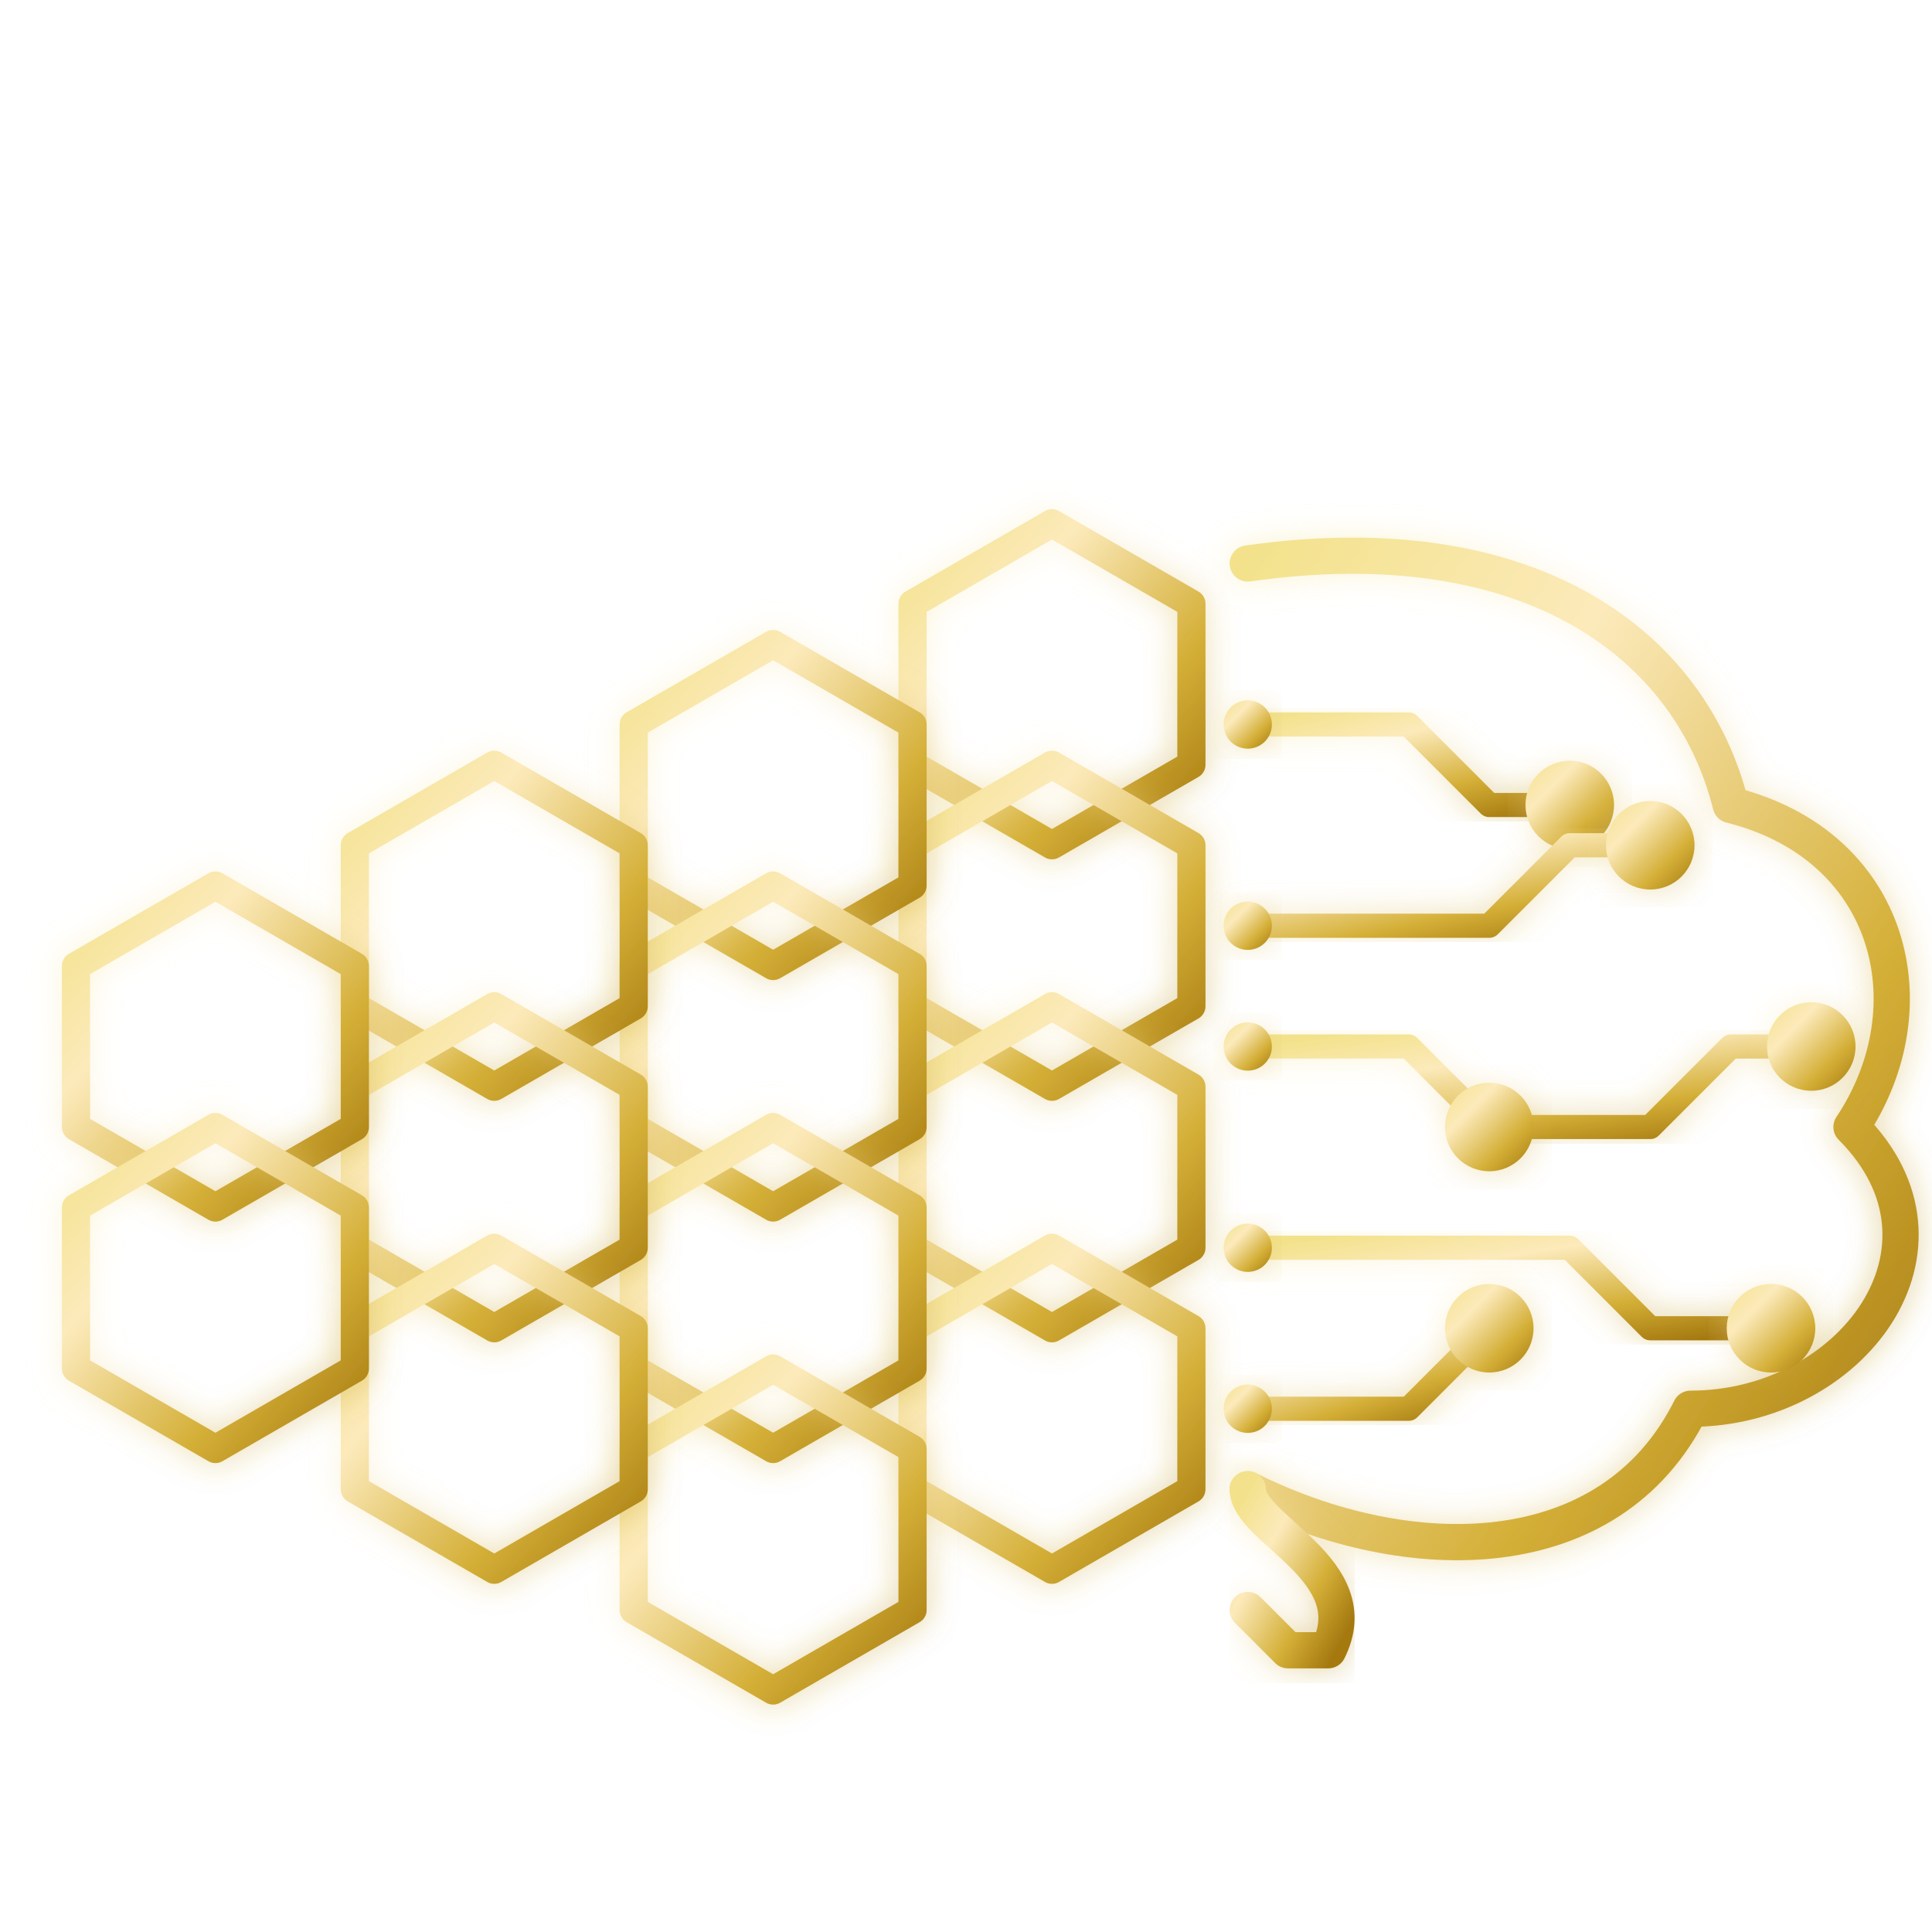
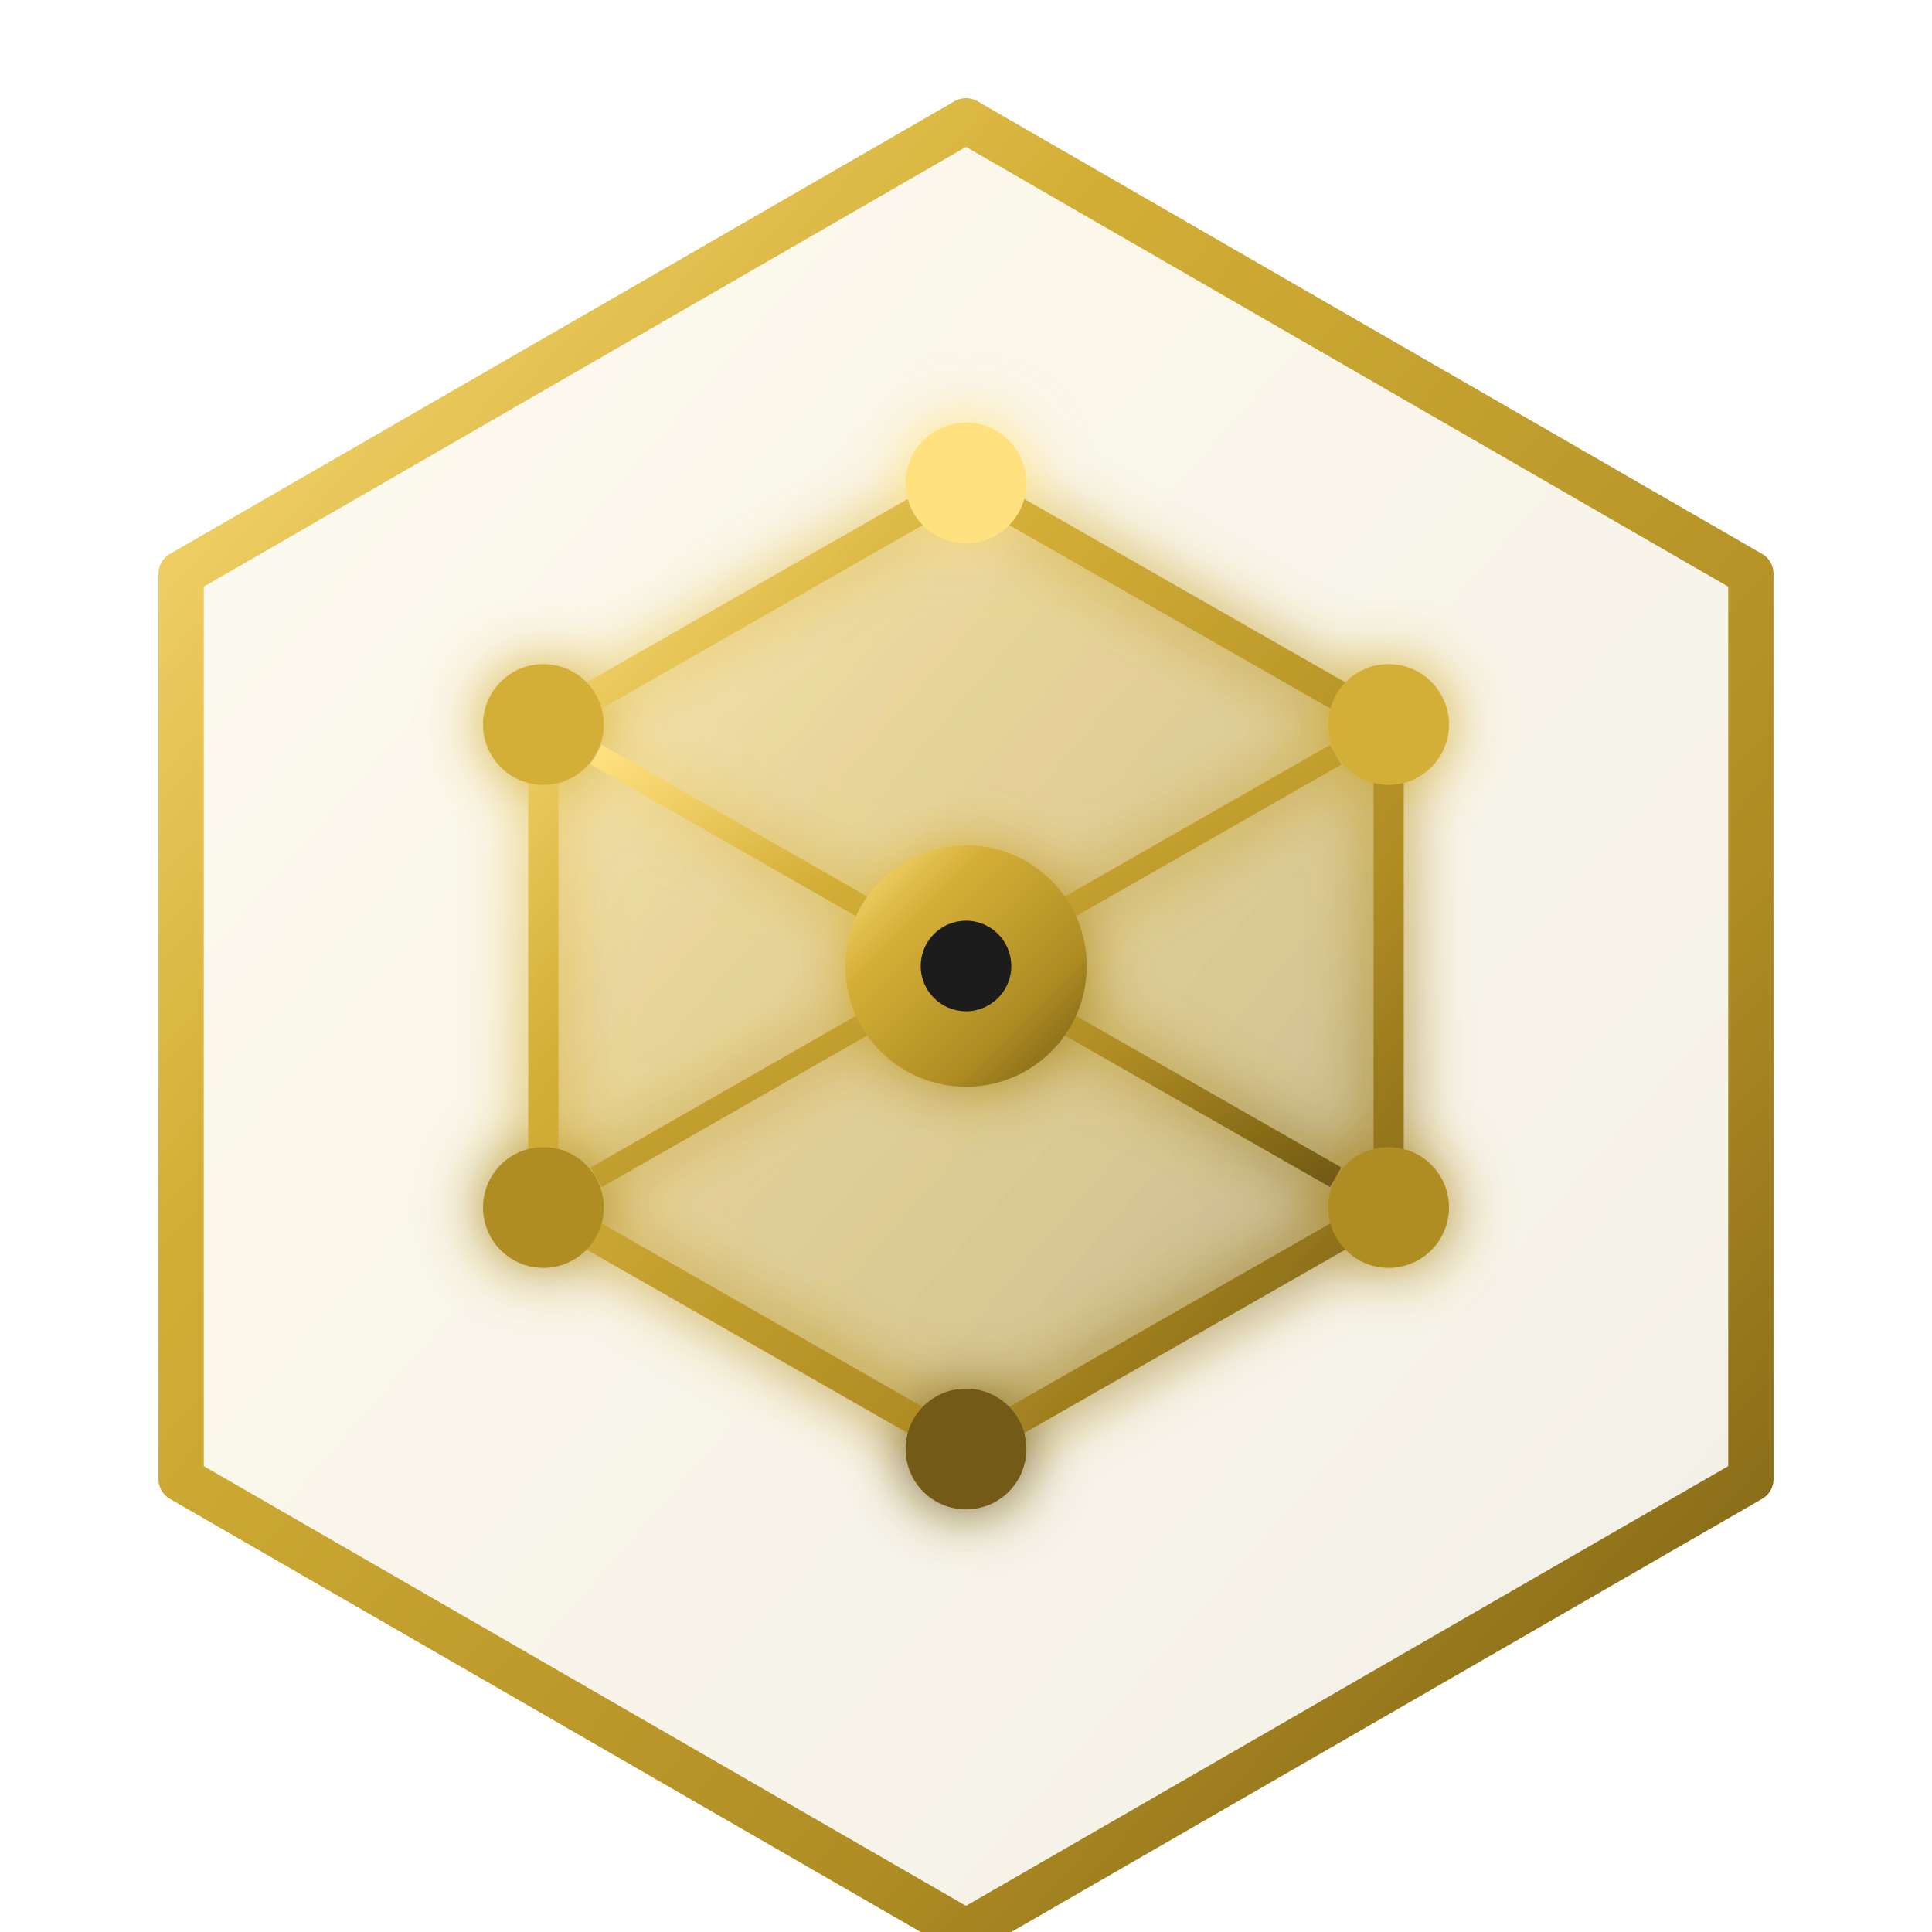
- <svg xmlns="http://www.w3.org/2000/svg" viewBox="0 0 240 240" width="240" height="240">
+ <svg xmlns="http://www.w3.org/2000/svg" width="512" height="512" viewBox="0 0 512 512" fill="none">
  <defs>
-     <linearGradient id="gold" x1="0%" y1="0%" x2="100%" y2="100%">
-       <stop offset="0%" stop-color="#F3E28B" />
-       <stop offset="30%" stop-color="#FCEABB" />
-       <stop offset="70%" stop-color="#D4AF37" />
-       <stop offset="100%" stop-color="#A57910" />
+     <linearGradient id="goldMain" x1="0%" y1="0%" x2="100%" y2="100%">
+       <stop offset="0%" stop-color="#FFE180" />
+       <stop offset="30%" stop-color="#D4AF37" />
+       <stop offset="70%" stop-color="#B08D24" />
+       <stop offset="100%" stop-color="#735A12" />
    </linearGradient>
    <filter id="glow" x="-20%" y="-20%" width="140%" height="140%">
-       <feGaussianBlur stdDeviation="2" result="blur" />
-       <feComponentTransfer in="blur" result="glow">
-         <feFuncA type="linear" slope="0.4" />
-       </feComponentTransfer>
-       <feMerge>
-         <feMergeNode in="glow" />
-         <feMergeNode in="SourceGraphic" />
-       </feMerge>
+       <feGaussianBlur stdDeviation="8" result="blur" />
+       <feComposite in="SourceGraphic" in2="blur" operator="over" />
    </filter>
  </defs>
-   <g transform="translate(10, 10)">
-     <polygon points="120.68,55.00 138.00,65.00 138.00,85.00 120.68,95.00 103.36,85.00 103.36,65.00" fill="none" stroke="url(#gold)" stroke-width="3.5" stroke-linejoin="round" filter="url(#glow)" />
-     <polygon points="120.68,85.00 138.00,95.00 138.00,115.00 120.68,125.00 103.36,115.00 103.36,95.00" fill="none" stroke="url(#gold)" stroke-width="3.5" stroke-linejoin="round" filter="url(#glow)" />
-     <polygon points="120.68,115.00 138.00,125.00 138.00,145.00 120.68,155.00 103.36,145.00 103.36,125.00" fill="none" stroke="url(#gold)" stroke-width="3.5" stroke-linejoin="round" filter="url(#glow)" />
-     <polygon points="120.68,145.00 138.00,155.00 138.00,175.00 120.68,185.00 103.36,175.00 103.36,155.00" fill="none" stroke="url(#gold)" stroke-width="3.5" stroke-linejoin="round" filter="url(#glow)" />
-     <polygon points="86.04,70.00 103.36,80.00 103.36,100.00 86.04,110.00 68.72,100.00 68.72,80.00" fill="none" stroke="url(#gold)" stroke-width="3.5" stroke-linejoin="round" filter="url(#glow)" />
-     <polygon points="86.04,100.00 103.36,110.00 103.36,130.00 86.04,140.00 68.72,130.00 68.72,110.00" fill="none" stroke="url(#gold)" stroke-width="3.5" stroke-linejoin="round" filter="url(#glow)" />
-     <polygon points="86.04,130.00 103.36,140.00 103.36,160.00 86.04,170.00 68.72,160.00 68.72,140.00" fill="none" stroke="url(#gold)" stroke-width="3.5" stroke-linejoin="round" filter="url(#glow)" />
-     <polygon points="86.04,160.00 103.36,170.00 103.36,190.00 86.04,200.00 68.72,190.00 68.72,170.00" fill="none" stroke="url(#gold)" stroke-width="3.5" stroke-linejoin="round" filter="url(#glow)" />
-     <polygon points="51.40,85.00 68.72,95.00 68.72,115.00 51.40,125.00 34.08,115.00 34.08,95.00" fill="none" stroke="url(#gold)" stroke-width="3.5" stroke-linejoin="round" filter="url(#glow)" />
-     <polygon points="51.40,115.00 68.72,125.00 68.72,145.00 51.40,155.00 34.08,145.00 34.08,125.00" fill="none" stroke="url(#gold)" stroke-width="3.5" stroke-linejoin="round" filter="url(#glow)" />
-     <polygon points="51.40,145.00 68.72,155.00 68.72,175.00 51.40,185.00 34.08,175.00 34.08,155.00" fill="none" stroke="url(#gold)" stroke-width="3.5" stroke-linejoin="round" filter="url(#glow)" />
-     <polygon points="16.76,100.00 34.08,110.00 34.08,130.00 16.76,140.00 -0.56,130.00 -0.56,110.00" fill="none" stroke="url(#gold)" stroke-width="3.5" stroke-linejoin="round" filter="url(#glow)" />
-     <polygon points="16.76,130.00 34.08,140.00 34.08,160.00 16.76,170.00 -0.56,160.00 -0.56,140.00" fill="none" stroke="url(#gold)" stroke-width="3.5" stroke-linejoin="round" filter="url(#glow)" />
-     <path d="       M 145, 60       C 180, 55  200, 70  205, 90       C 225, 95 230, 115  220, 130       C 235, 145 220, 165 200, 165       C 190, 185 165, 185 145, 175       " fill="none" stroke="url(#gold)" stroke-width="4.5" stroke-linecap="round" stroke-linejoin="round" filter="url(#glow)" />
-     <path d="M 145, 175 C 145, 180 160, 185 155, 195 L 150, 195 L 145, 190" fill="none" stroke="url(#gold)" stroke-width="4.5" stroke-linecap="round" stroke-linejoin="round" filter="url(#glow)" />
-     <path d="M 145, 80 L 165, 80 L 175, 90 L 185, 90" fill="none" stroke="url(#gold)" stroke-width="3" stroke-linecap="round" stroke-linejoin="round" filter="url(#glow)" />
-     <circle cx="145" cy="80" r="3" fill="url(#gold)" filter="url(#glow)" />
-     <circle cx="185" cy="90" r="5.5" fill="url(#gold)" filter="url(#glow)" />
-     <path d="M 145, 105 L 175, 105 L 185, 95 L 195, 95" fill="none" stroke="url(#gold)" stroke-width="3" stroke-linecap="round" stroke-linejoin="round" filter="url(#glow)" />
-     <circle cx="145" cy="105" r="3" fill="url(#gold)" filter="url(#glow)" />
-     <circle cx="195" cy="95" r="5.5" fill="url(#gold)" filter="url(#glow)" />
-     <path d="M 145, 120 L 165, 120 L 175, 130 L 195, 130 L 205, 120 L 215, 120" fill="none" stroke="url(#gold)" stroke-width="3" stroke-linecap="round" stroke-linejoin="round" filter="url(#glow)" />
-     <circle cx="145" cy="120" r="3" fill="url(#gold)" filter="url(#glow)" />
-     <circle cx="215" cy="120" r="5.5" fill="url(#gold)" filter="url(#glow)" />
-     <circle cx="175" cy="130" r="5.5" fill="url(#gold)" filter="url(#glow)" />
-     <path d="M 145, 145 L 185, 145 L 195, 155 L 210, 155" fill="none" stroke="url(#gold)" stroke-width="3" stroke-linecap="round" stroke-linejoin="round" filter="url(#glow)" />
-     <circle cx="145" cy="145" r="3" fill="url(#gold)" filter="url(#glow)" />
-     <circle cx="210" cy="155" r="5.5" fill="url(#gold)" filter="url(#glow)" />
-     <path d="M 145, 165 L 165, 165 L 175, 155" fill="none" stroke="url(#gold)" stroke-width="3" stroke-linecap="round" stroke-linejoin="round" filter="url(#glow)" />
-     <circle cx="145" cy="165" r="3" fill="url(#gold)" filter="url(#glow)" />
-     <circle cx="175" cy="155" r="5.5" fill="url(#gold)" filter="url(#glow)" />
+   <path d="M256 32 L464 152 V392 L256 512 L48 392 V152 Z" fill="url(#goldMain)" fill-opacity="0.1" stroke="url(#goldMain)" stroke-width="12" stroke-linejoin="round" />
+   <g filter="url(#glow)">
+     <path d="M256 128 L368 192 L368 320 L256 384 L144 320 L144 192 Z" fill="url(#goldMain)" fill-opacity="0.25" stroke="url(#goldMain)" stroke-width="8" stroke-linejoin="round" />
+     <circle cx="256" cy="128" r="16" fill="#FFE180" />
+     <circle cx="368" cy="192" r="16" fill="#D4AF37" />
+     <circle cx="368" cy="320" r="16" fill="#B08D24" />
+     <circle cx="256" cy="384" r="16" fill="#735A12" />
+     <circle cx="144" cy="320" r="16" fill="#B08D24" />
+     <circle cx="144" cy="192" r="16" fill="#D4AF37" />
+     <path d="M256 144 L256 368" stroke="url(#goldMain)" stroke-width="6" />
+     <path d="M158 200 L354 312" stroke="url(#goldMain)" stroke-width="6" />
+     <path d="M158 312 L354 200" stroke="url(#goldMain)" stroke-width="6" />
+     <circle cx="256" cy="256" r="32" fill="url(#goldMain)" />
+     <circle cx="256" cy="256" r="12" fill="#1A1A1A" />
  </g>
</svg>
